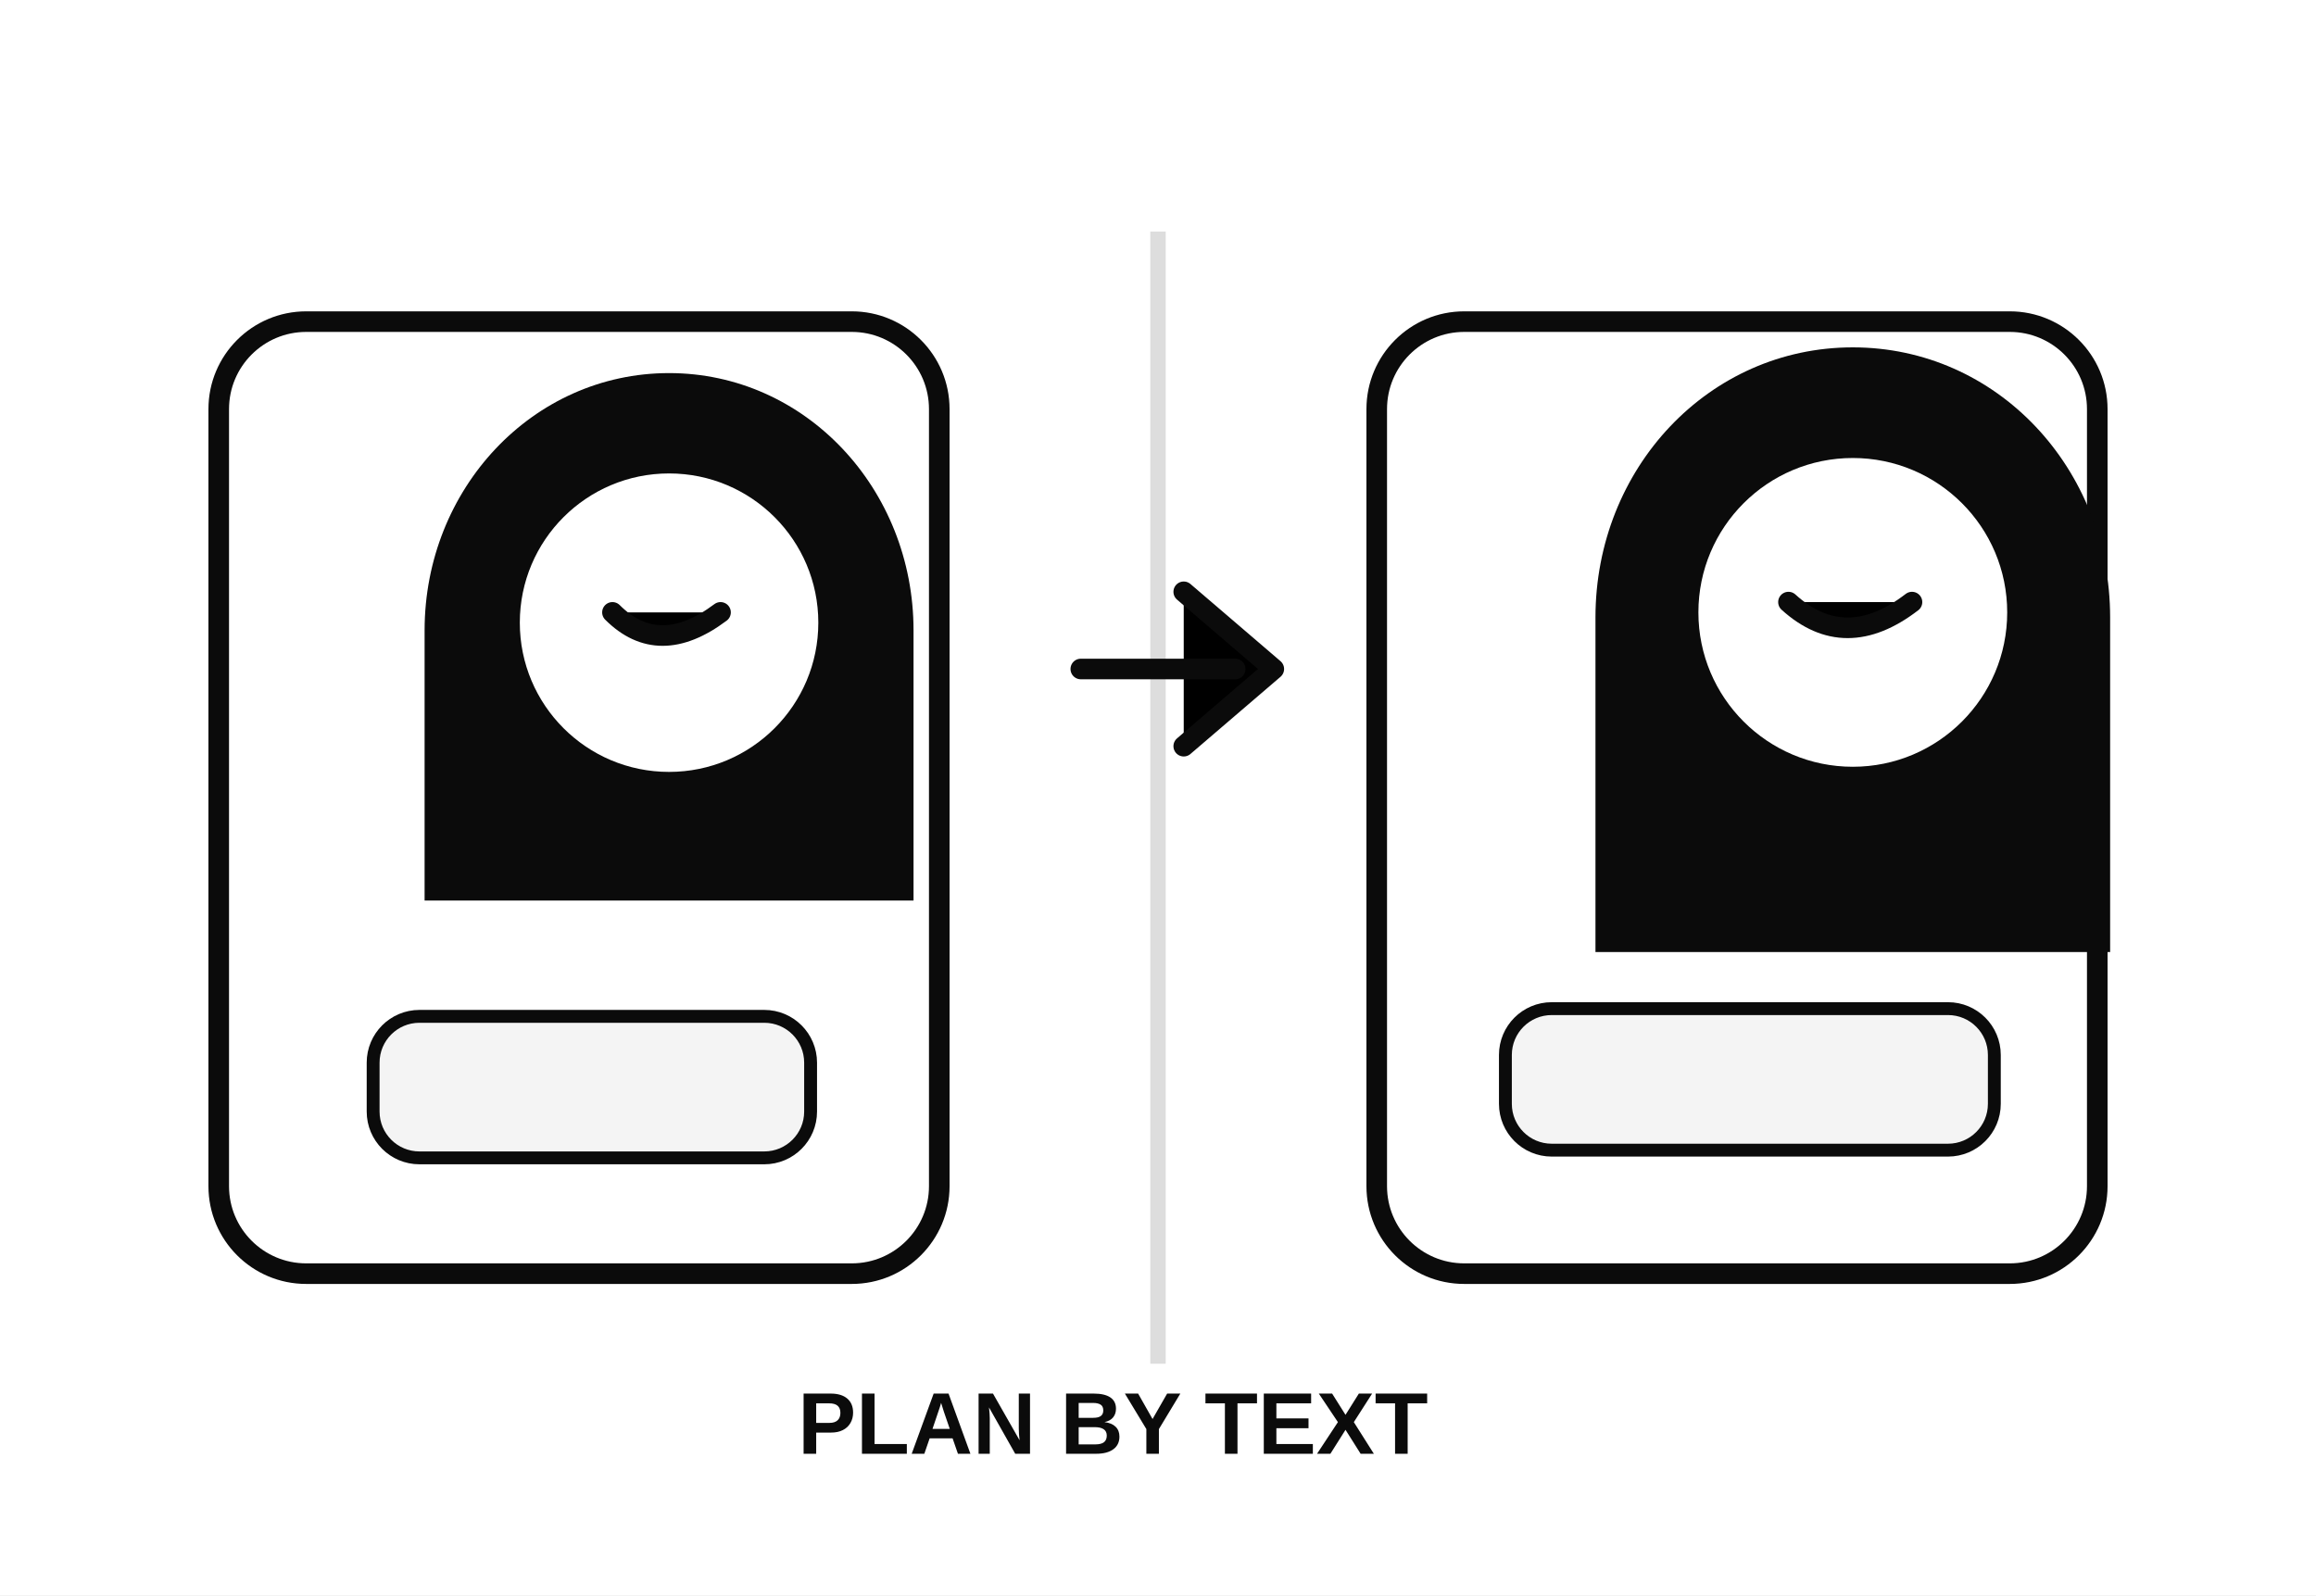
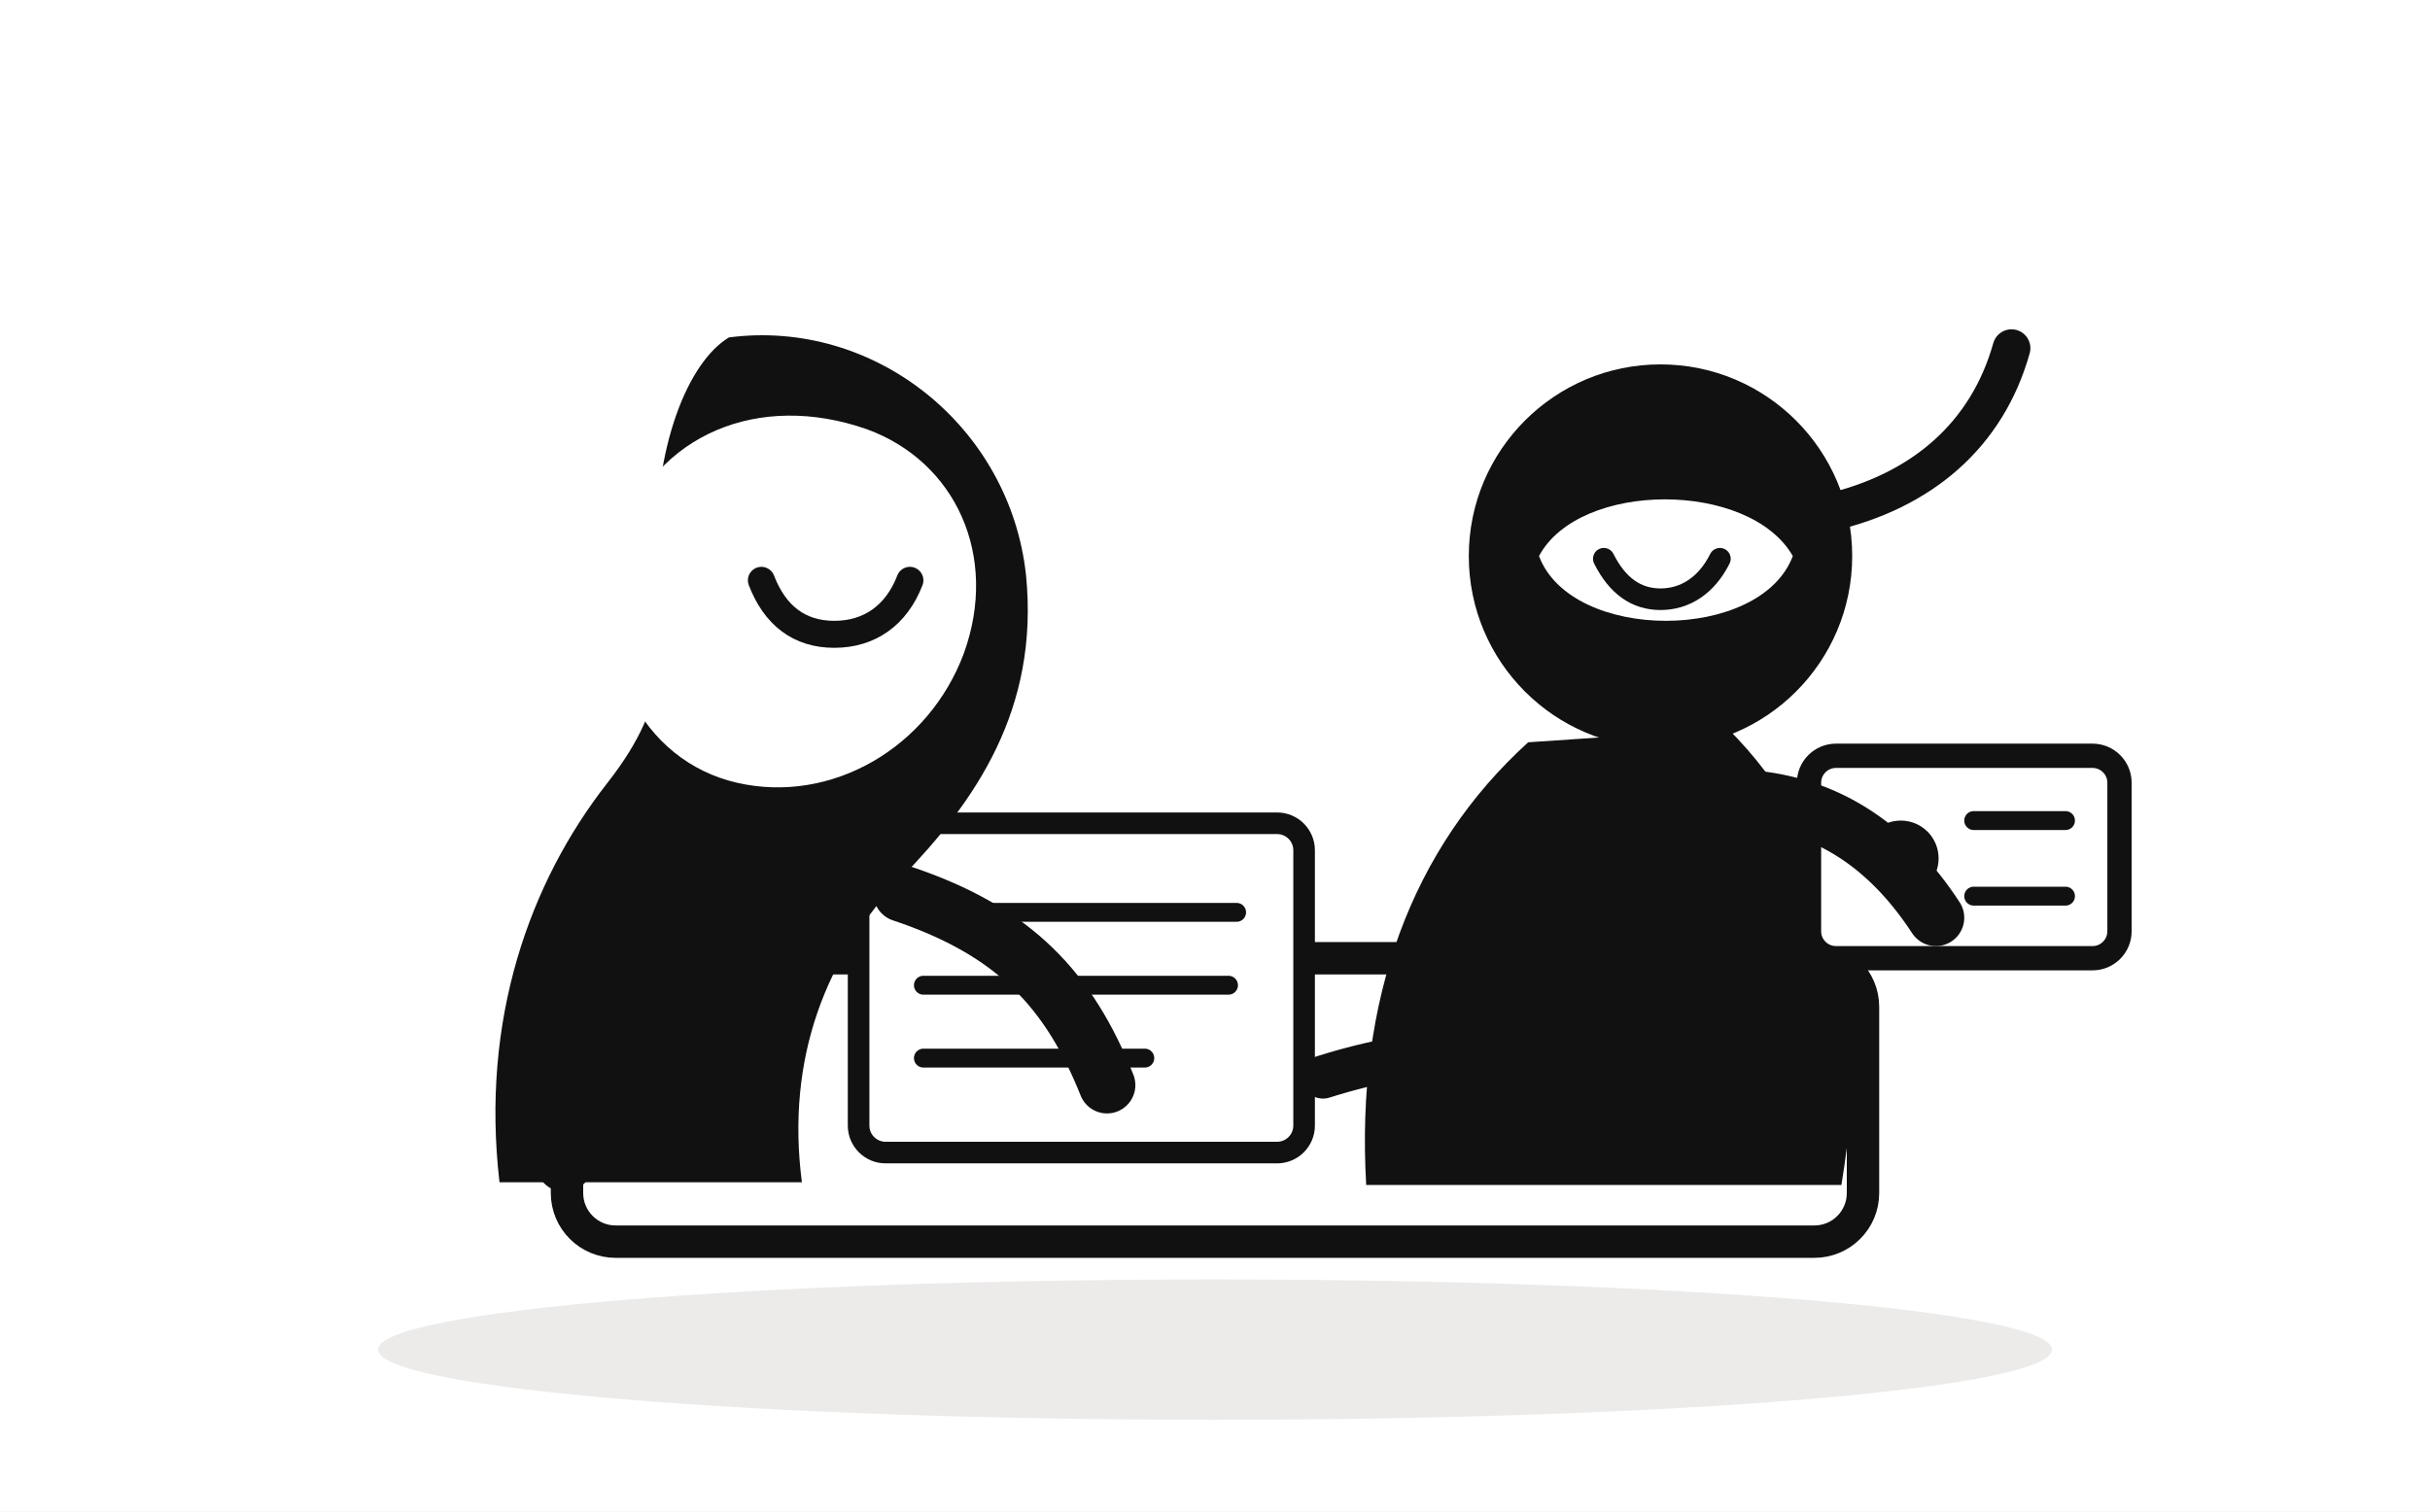
- <svg xmlns="http://www.w3.org/2000/svg" viewBox="0 0 900 620">
-   <style>.s{stroke:#0b0b0b;stroke-width:8;stroke-linecap:round;stroke-linejoin:round}.f{fill:#0b0b0b}.w{fill:#fff}.r{fill:#e21b1b}.g{fill:#c4a071}.t{font:700 34px Arial, sans-serif;fill:#0b0b0b}</style>
-   <rect width="900" height="620" fill="#fff" />
-   <line x1="450" y1="90" x2="450" y2="530" stroke="#ddd" stroke-width="6" />
-   <rect x="85" y="125" width="280" height="370" rx="34" fill="#fff" stroke="#0b0b0b" stroke-width="8" />
-   <rect x="535" y="125" width="280" height="370" rx="34" fill="#fff" stroke="#0b0b0b" stroke-width="8" />
-   <path class="f" d="M165 245c0-55 42-100 95-100s95 45 95 100v105H165z" />
-   <circle cx="260" cy="242" r="58" class="w" />
-   <path class="s" d="M238 238q18 18 42 0" />
-   <path class="f" d="M620 240c0-58 44-105 100-105s100 47 100 105v130H620z" />
-   <circle cx="720" cy="238" r="60" class="w" />
-   <path class="s" d="M695 234q22 20 48 0" />
-   <rect x="145" y="395" width="170" height="55" rx="18" fill="#f4f4f4" stroke="#0b0b0b" stroke-width="5" />
-   <rect x="585" y="392" width="190" height="55" rx="18" fill="#f4f4f4" stroke="#0b0b0b" stroke-width="5" />
-   <path class="s" d="M420 260h60M460 230l35 30-35 30" />
-   <text x="310" y="565" class="t">PLAN BY TEXT</text>
+ <svg xmlns="http://www.w3.org/2000/svg" viewBox="0 0 900 560" role="img" aria-label="Cartoon model completing paperwork while ninja verifies ID">
+   <rect width="900" height="560" fill="#fff" />
+   <ellipse cx="450" cy="500" rx="310" ry="26" fill="#ecebea" />
+   <rect x="210" y="355" width="480" height="105" rx="18" fill="#fff" stroke="#111" stroke-width="12" />
+   <rect x="318" y="305" width="165" height="122" rx="10" fill="#fff" stroke="#111" stroke-width="8" />
+   <line x1="342" y1="338" x2="458" y2="338" stroke="#111" stroke-width="7" stroke-linecap="round" />
+   <line x1="342" y1="365" x2="455" y2="365" stroke="#111" stroke-width="7" stroke-linecap="round" />
+   <line x1="342" y1="392" x2="424" y2="392" stroke="#111" stroke-width="7" stroke-linecap="round" />
+   <path d="M270 125c54-7 104 33 110 88 5 50-19 84-46 112-28 29-43 67-37 113H185c-7-60 11-111 40-148 25-32 19-49 18-83-1-42 12-73 27-82z" fill="#111" />
+   <path d="M230 198c13-37 51-53 91-39 33 12 49 47 36 83-13 35-49 56-84 48-35-8-56-46-43-92z" fill="#fff" />
+   <path d="M282 215c5 13 14 20 27 20s23-7 28-20" fill="none" stroke="#111" stroke-width="10" stroke-linecap="round" />
+   <path d="M252 330c-35 28-50 61-43 101" fill="none" stroke="#111" stroke-width="21" stroke-linecap="round" />
+   <path d="M334 331c42 14 62 36 76 71" fill="none" stroke="#111" stroke-width="21" stroke-linecap="round" />
+   <circle cx="615" cy="206" r="71" fill="#111" />
+   <path d="M570 206c15-28 78-28 94 0-12 32-82 32-94 0z" fill="#fff" />
+   <path d="M594 207c5 10 12 15 21 15s17-5 22-15" fill="none" stroke="#111" stroke-width="8" stroke-linecap="round" />
+   <path d="M677 190c35-8 59-29 68-61" fill="none" stroke="#111" stroke-width="14" stroke-linecap="round" />
+   <path d="M566 275c-43 39-64 95-60 164h176c12-72-2-129-42-169" fill="#111" />
+   <rect x="670" y="280" width="115" height="75" rx="10" fill="#fff" stroke="#111" stroke-width="9" />
+   <circle cx="704" cy="318" r="14" fill="#111" />
+   <line x1="731" y1="304" x2="765" y2="304" stroke="#111" stroke-width="7" stroke-linecap="round" />
+   <line x1="731" y1="332" x2="765" y2="332" stroke="#111" stroke-width="7" stroke-linecap="round" />
+   <path d="M650 296c28 3 50 18 67 44" fill="none" stroke="#111" stroke-width="21" stroke-linecap="round" />
+   <path d="M490 399c38-12 73-13 106-3" fill="none" stroke="#111" stroke-width="16" stroke-linecap="round" />
</svg>
